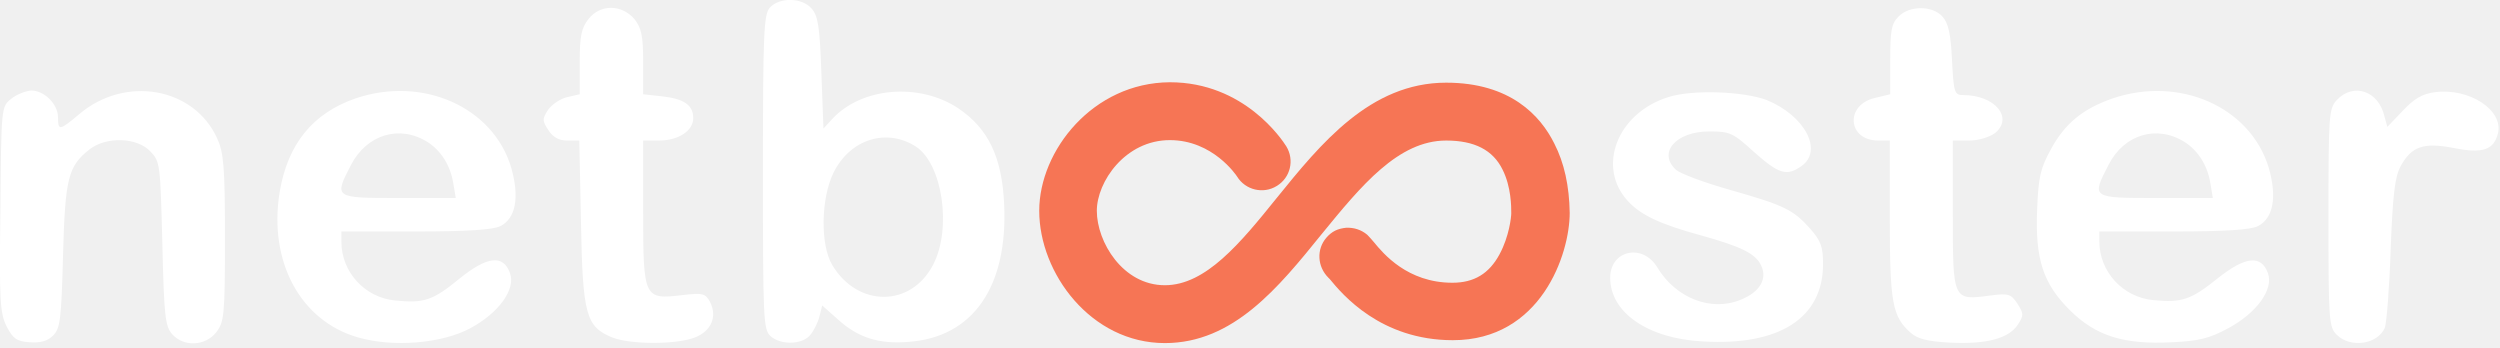
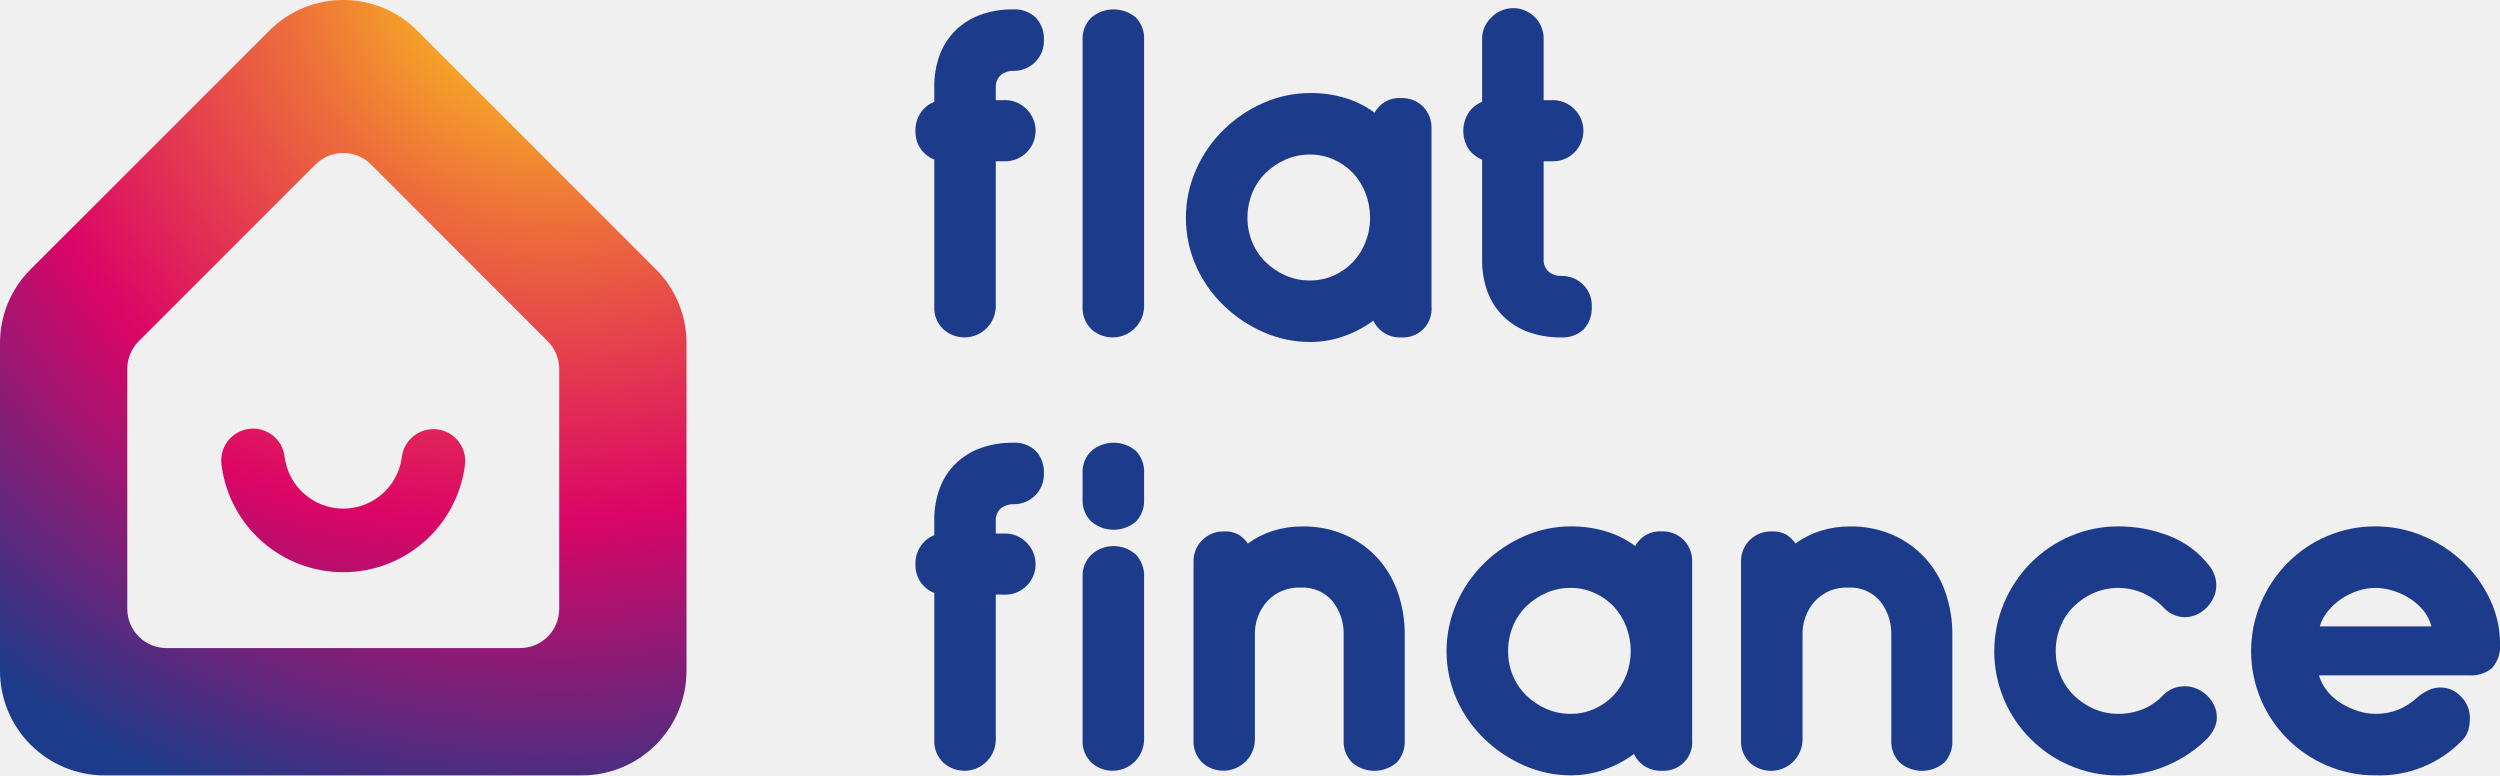
- <svg xmlns="http://www.w3.org/2000/svg" width="144" height="20" viewBox="0 0 144 20" fill="none">
-   <path fill-rule="evenodd" clip-rule="evenodd" d="M89.525 8.262C88.732 6.667 87.001 4.762 83.299 4.762C78.923 4.762 76.063 8.286 73.538 11.405C71.447 14 69.452 16.429 67.096 16.429C64.668 16.429 63.177 13.929 63.177 12.143C63.177 10.476 64.812 8.071 67.384 8.071C69.86 8.071 71.207 10.095 71.255 10.167C71.735 10.952 72.769 11.191 73.538 10.714C74.332 10.238 74.572 9.214 74.091 8.429C73.851 8.048 71.663 4.738 67.384 4.738C62.961 4.762 59.86 8.667 59.86 12.143C59.86 15.738 62.841 19.762 67.096 19.762C71.038 19.762 73.635 16.571 76.135 13.476C78.394 10.714 80.534 8.095 83.299 8.095C84.933 8.095 85.991 8.643 86.544 9.762C87.049 10.762 87.049 11.905 87.049 12.286C87.049 12.5 86.929 13.619 86.376 14.643C85.775 15.762 84.909 16.286 83.659 16.286C81.063 16.286 79.669 14.595 79.14 13.952C78.996 13.786 78.899 13.667 78.755 13.524C78.419 13.238 77.986 13.095 77.529 13.119C77.313 13.143 77.096 13.191 76.904 13.286C76.712 13.381 76.543 13.524 76.399 13.691C75.822 14.357 75.87 15.357 76.519 16L76.591 16.071C77.313 16.952 79.524 19.595 83.683 19.595C88.756 19.595 90.415 14.643 90.415 12.262C90.391 10.714 90.102 9.381 89.525 8.262Z" fill="#F67555" />
-   <path fill-rule="evenodd" clip-rule="evenodd" d="M44.354 0.429C43.993 0.81 43.945 1.833 43.945 9.905C43.945 18.381 43.969 18.976 44.378 19.357C44.955 19.881 46.157 19.857 46.638 19.333C46.854 19.095 47.094 18.619 47.191 18.262L47.359 17.595L48.272 18.405C49.426 19.452 50.628 19.833 52.335 19.691C56.037 19.429 58.057 16.524 57.84 11.786C57.72 9.048 56.927 7.405 55.196 6.238C52.936 4.738 49.595 5.024 47.912 6.881L47.431 7.405L47.311 4.19C47.215 1.476 47.118 0.905 46.734 0.476C46.181 -0.143 44.907 -0.167 44.354 0.429ZM33.897 1.095C33.488 1.619 33.392 2.071 33.392 3.571V5.429L32.67 5.595C32.262 5.69 31.781 6.024 31.565 6.333C31.228 6.857 31.228 6.952 31.589 7.5C31.853 7.905 32.19 8.095 32.67 8.095H33.368L33.464 12.809C33.56 18.119 33.752 18.809 35.243 19.429C36.3 19.857 38.993 19.857 40.051 19.429C40.988 19.048 41.325 18.214 40.892 17.381C40.628 16.905 40.483 16.857 39.282 17C37.094 17.262 37.046 17.167 37.046 12.214V8.095H37.959C39.089 8.095 39.931 7.524 39.931 6.81C39.931 6.048 39.402 5.69 38.127 5.548L37.046 5.429V3.571C37.046 2.071 36.95 1.619 36.541 1.095C35.796 0.238 34.57 0.238 33.897 1.095ZM109.358 0.952C108.95 1.357 108.877 1.738 108.877 3.429V5.429L107.988 5.643C106.257 6.048 106.425 8.095 108.18 8.095H108.853V12.619C108.853 17.429 108.998 18.238 110.055 19.167C110.464 19.524 111.017 19.667 112.363 19.738C114.431 19.833 115.705 19.5 116.234 18.691C116.57 18.167 116.57 18.071 116.21 17.5C115.825 16.929 115.705 16.881 114.623 17.024C112.483 17.309 112.483 17.309 112.483 12.381V8.095H113.421C113.974 8.095 114.575 7.905 114.911 7.667C115.993 6.786 114.911 5.476 113.084 5.476C112.58 5.476 112.532 5.357 112.435 3.452C112.363 1.929 112.219 1.31 111.882 0.952C111.305 0.31 109.983 0.31 109.358 0.952ZM0.649 5.69C0.072 6.143 0.072 6.167 0.024 12.071C-0.048 17.333 -8.76654e-06 18.048 0.385 18.809C0.745 19.5 0.962 19.667 1.707 19.714C2.332 19.762 2.741 19.643 3.053 19.333C3.462 18.929 3.534 18.429 3.63 14.738C3.75 10.262 3.919 9.571 5.169 8.595C6.13 7.857 7.885 7.905 8.654 8.714C9.231 9.31 9.231 9.452 9.352 14.048C9.448 18.262 9.52 18.809 9.929 19.262C10.602 20 11.828 19.929 12.453 19.143C12.909 18.548 12.958 18.214 12.958 13.714C12.958 9.595 12.886 8.786 12.501 7.952C11.155 5.024 7.212 4.333 4.568 6.571C3.438 7.524 3.342 7.548 3.342 6.762C3.342 6 2.548 5.214 1.803 5.214C1.49 5.238 0.962 5.429 0.649 5.69ZM20.482 5.667C18.006 6.524 16.564 8.31 16.107 11.071C15.458 15.071 17.309 18.476 20.602 19.429C22.646 20.024 25.458 19.786 27.093 18.905C28.728 18.024 29.713 16.667 29.377 15.738C28.992 14.643 28.055 14.762 26.468 16.048C24.93 17.309 24.425 17.476 22.766 17.309C21.011 17.143 19.665 15.667 19.665 13.929V13.333H23.944C26.901 13.333 28.391 13.238 28.824 13.024C29.713 12.571 29.93 11.357 29.449 9.667C28.415 6.167 24.353 4.357 20.482 5.667ZM96.088 5.595C93.131 6.524 91.953 9.643 93.78 11.595C94.525 12.405 95.68 12.929 97.939 13.548C100.343 14.214 101.137 14.619 101.449 15.309C101.81 16.071 101.353 16.833 100.271 17.262C98.564 17.976 96.521 17.167 95.463 15.405C94.622 14 92.747 14.405 92.747 16C92.747 18 94.91 19.5 98.084 19.667C102.507 19.929 105.007 18.309 105.007 15.214C105.007 14.214 104.887 13.881 104.262 13.167C103.276 12.071 102.795 11.833 99.622 10.929C98.18 10.524 96.785 10 96.545 9.786C95.463 8.81 96.521 7.571 98.444 7.571C99.646 7.571 99.814 7.643 101.04 8.762C102.459 10.024 102.916 10.167 103.757 9.571C105.031 8.69 103.973 6.667 101.762 5.762C100.439 5.262 97.483 5.143 96.088 5.595ZM121.691 5.667C119.984 6.262 118.95 7.095 118.133 8.595C117.532 9.69 117.412 10.191 117.34 12.048C117.219 14.929 117.676 16.333 119.239 17.881C120.729 19.357 122.34 19.857 125.104 19.714C126.691 19.643 127.292 19.476 128.35 18.905C129.985 18.024 130.97 16.667 130.634 15.738C130.249 14.667 129.336 14.762 127.749 16.024C126.21 17.262 125.681 17.452 124.023 17.286C122.268 17.119 120.922 15.643 120.922 13.905V13.333H125.201C128.158 13.333 129.648 13.238 130.057 13.024C130.946 12.571 131.163 11.357 130.682 9.667C129.624 6.167 125.561 4.357 121.691 5.667ZM134.6 5.762C134.144 6.262 134.12 6.571 134.12 12.548C134.12 18.5 134.144 18.833 134.6 19.286C135.394 20.071 136.956 19.833 137.365 18.881C137.461 18.643 137.629 16.643 137.701 14.405C137.822 11.214 137.942 10.191 138.278 9.571C138.903 8.429 139.601 8.19 141.332 8.524C142.99 8.857 143.639 8.643 143.88 7.69C144.216 6.357 142.245 5.048 140.25 5.31C139.529 5.405 139.072 5.667 138.399 6.381L137.509 7.31L137.341 6.69C137.004 5.238 135.562 4.738 134.6 5.762ZM24.641 8.19C25.41 8.69 25.939 9.524 26.108 10.548L26.252 11.405H22.958C19.232 11.405 19.232 11.405 20.218 9.5C21.131 7.738 23.03 7.167 24.641 8.19ZM125.85 8.19C126.619 8.69 127.148 9.524 127.316 10.548L127.46 11.405H124.191C120.465 11.405 120.465 11.405 121.45 9.5C122.34 7.738 124.239 7.167 125.85 8.19ZM52.768 8.452C54.282 9.452 54.835 13.143 53.754 15.238C52.48 17.714 49.402 17.714 47.936 15.262C47.239 14.095 47.287 11.429 48.008 9.952C48.97 8 51.085 7.357 52.768 8.452Z" fill="white" />
+ <svg xmlns="http://www.w3.org/2000/svg" xmlns:xlink="http://www.w3.org/1999/xlink" width="157.131" height="48.733" viewBox="0 0 157.131 48.733">
+   <defs>
+     <radialGradient id="radial-gradient" cx="0.776" cy="-0.065" r="1.184" gradientTransform="translate(-0.065) scale(1.129 1)" gradientUnits="objectBoundingBox">
+       <stop offset="0" stop-color="#ffe314" />
+       <stop offset="0.299" stop-color="#ed6e3a" />
+       <stop offset="0.62" stop-color="#db0566" />
+       <stop offset="1" stop-color="#1c3b8a" />
+     </radialGradient>
+     <radialGradient id="radial-gradient-2" cx="1.277" cy="-3.349" r="6.413" gradientTransform="translate(0.207) scale(0.587 1)" xlink:href="#radial-gradient" />
+   </defs>
+   <g id="Logo" transform="translate(-57.831 -466.465)">
+     <g id="Сгруппировать_1" data-name="Сгруппировать 1">
+       <path id="Контур_1" data-name="Контур 1" d="M99.055,483.391l-15-15.005a6.574,6.574,0,0,0-9.289,0L59.756,483.391a6.527,6.527,0,0,0-1.925,4.645v20.591A6.577,6.577,0,0,0,64.4,515.2H94.411a6.577,6.577,0,0,0,6.568-6.57V488.036A6.526,6.526,0,0,0,99.055,483.391Zm-6.076,21.345a2.46,2.46,0,0,1-2.46,2.461H68.292a2.461,2.461,0,0,1-2.461-2.461V489.649a2.457,2.457,0,0,1,.721-1.74L77.665,476.8a2.461,2.461,0,0,1,3.48,0l11.114,11.114a2.461,2.461,0,0,1,.72,1.74Z" fill="url(#radial-gradient)" />
+       <path id="Контур_2" data-name="Контур 2" d="M85.321,493.452a2,2,0,0,0-2.233,1.735,3.712,3.712,0,0,1-7.365,0,2,2,0,1,0-3.968.5,7.711,7.711,0,0,0,15.3,0A2,2,0,0,0,85.321,493.452Z" fill="url(#radial-gradient-2)" />
+     </g>
+     <g id="Сгруппировать_3" data-name="Сгруппировать 3">
+       <g id="Сгруппировать_2" data-name="Сгруппировать 2">
+         <path id="Контур_3" data-name="Контур 3" d="M115.369,474.681a1.936,1.936,0,0,1,.329-1.131,1.865,1.865,0,0,1,.855-.684v-.92a5.625,5.625,0,0,1,.355-2.064,4.24,4.24,0,0,1,1.012-1.539,4.39,4.39,0,0,1,1.565-.959,5.867,5.867,0,0,1,2.011-.329,1.906,1.906,0,0,1,1.447.526,1.944,1.944,0,0,1,.5,1.393,1.858,1.858,0,0,1-.565,1.407,1.894,1.894,0,0,1-1.355.54,1.194,1.194,0,0,0-.789.262.971.971,0,0,0-.315.789v.789h.473a1.886,1.886,0,0,1,1.434.539,1.916,1.916,0,0,1-1.434,3.3h-.473v9.125a1.973,1.973,0,0,1-3.3,1.433,1.836,1.836,0,0,1-.565-1.433v-9.23a1.888,1.888,0,0,1-.855-.67A1.919,1.919,0,0,1,115.369,474.681Z" fill="#1c3b8a" />
+         <path id="Контур_4" data-name="Контур 4" d="M129.74,485.725a1.982,1.982,0,0,1-3.313,1.433,1.86,1.86,0,0,1-.552-1.433V468.974a1.826,1.826,0,0,1,.552-1.406,2.166,2.166,0,0,1,2.8,0,1.9,1.9,0,0,1,.513,1.406Z" fill="#1c3b8a" />
+         <path id="Контур_5" data-name="Контур 5" d="M140.179,472.314a7.377,7.377,0,0,1,2.261.329,5.923,5.923,0,0,1,1.788.907,1.736,1.736,0,0,1,1.657-.92,1.861,1.861,0,0,1,1.394.539,1.9,1.9,0,0,1,.526,1.38v11.176a1.794,1.794,0,0,1-1.92,1.946,1.824,1.824,0,0,1-1.735-1.052,7.113,7.113,0,0,1-1.841.973,6.27,6.27,0,0,1-2.13.368,7.214,7.214,0,0,1-2.932-.618,8.466,8.466,0,0,1-2.5-1.67,7.947,7.947,0,0,1-1.735-2.472,7.5,7.5,0,0,1,0-6.087,8.074,8.074,0,0,1,1.735-2.5,8.353,8.353,0,0,1,2.5-1.683A7.214,7.214,0,0,1,140.179,472.314Zm0,3.865a3.788,3.788,0,0,0-1.552.316,4.233,4.233,0,0,0-1.249.842,3.7,3.7,0,0,0-.841,1.262,4.036,4.036,0,0,0-.3,1.551,3.935,3.935,0,0,0,.3,1.538,3.719,3.719,0,0,0,.841,1.249,4.253,4.253,0,0,0,1.249.842,3.787,3.787,0,0,0,1.552.315,3.567,3.567,0,0,0,1.486-.315,3.79,3.79,0,0,0,1.2-.842,3.875,3.875,0,0,0,.789-1.249,4.1,4.1,0,0,0,.289-1.538,4.2,4.2,0,0,0-.289-1.551,3.851,3.851,0,0,0-.789-1.262,3.774,3.774,0,0,0-1.2-.842A3.568,3.568,0,0,0,140.179,476.179Z" fill="#1c3b8a" />
+         <path id="Контур_6" data-name="Контур 6" d="M154.852,472.761h.473a1.886,1.886,0,0,1,1.433.539,1.916,1.916,0,0,1-1.433,3.3h-.473v6.153a.968.968,0,0,0,.315.789,1.19,1.19,0,0,0,.789.263,1.921,1.921,0,0,1,1.354.526,1.814,1.814,0,0,1,.566,1.394,1.969,1.969,0,0,1-.5,1.433,1.927,1.927,0,0,1-1.446.513,5.877,5.877,0,0,1-2.012-.329,4.382,4.382,0,0,1-1.564-.96,4.238,4.238,0,0,1-1.013-1.538,5.645,5.645,0,0,1-.355-2.064v-6.285a1.885,1.885,0,0,1-.854-.67,2.131,2.131,0,0,1,0-2.275,1.862,1.862,0,0,1,.854-.684v-3.892a1.81,1.81,0,0,1,.566-1.393,1.909,1.909,0,0,1,3.3,1.393Z" fill="#1c3b8a" />
+         <path id="Контур_7" data-name="Контур 7" d="M115.369,501.917a1.931,1.931,0,0,1,.329-1.13,1.865,1.865,0,0,1,.855-.684v-.92a5.621,5.621,0,0,1,.355-2.064,4.24,4.24,0,0,1,1.012-1.539,4.406,4.406,0,0,1,1.565-.96,5.867,5.867,0,0,1,2.011-.328,1.9,1.9,0,0,1,1.447.526,1.944,1.944,0,0,1,.5,1.393,1.858,1.858,0,0,1-.565,1.407,1.893,1.893,0,0,1-1.355.539,1.2,1.2,0,0,0-.789.263.971.971,0,0,0-.315.789V500h.473a1.886,1.886,0,0,1,1.434.539,1.916,1.916,0,0,1-1.434,3.3h-.473v9.125a1.974,1.974,0,0,1-3.3,1.433,1.837,1.837,0,0,1-.565-1.433v-9.23a1.89,1.89,0,0,1-.855-.671A1.915,1.915,0,0,1,115.369,501.917Z" fill="#1c3b8a" />
+         <path id="Контур_8" data-name="Контур 8" d="M129.74,497.842a1.9,1.9,0,0,1-.513,1.407,2.169,2.169,0,0,1-2.8,0,1.827,1.827,0,0,1-.552-1.407v-1.631a1.824,1.824,0,0,1,.552-1.406,2.166,2.166,0,0,1,2.8,0,1.9,1.9,0,0,1,.513,1.406Zm0,15.12a1.983,1.983,0,0,1-3.313,1.433,1.86,1.86,0,0,1-.552-1.433V502.706a1.844,1.844,0,0,1,.552-1.38,2.087,2.087,0,0,1,2.8,0,1.919,1.919,0,0,1,.513,1.38Z" fill="#1c3b8a" />
+         <path id="Контур_9" data-name="Контур 9" d="M134.762,499.866a1.739,1.739,0,0,1,.934.211,1.99,1.99,0,0,1,.565.552,5.364,5.364,0,0,1,1.578-.8,6.121,6.121,0,0,1,1.867-.276,6.464,6.464,0,0,1,2.655.526,6.113,6.113,0,0,1,2.025,1.433,6.223,6.223,0,0,1,1.289,2.156,7.942,7.942,0,0,1,.447,2.7v6.6a1.938,1.938,0,0,1-.513,1.433,2.152,2.152,0,0,1-2.787,0,1.882,1.882,0,0,1-.539-1.433v-6.6a3.241,3.241,0,0,0-.7-2.116,2.447,2.447,0,0,0-2.012-.855,2.681,2.681,0,0,0-2.09.855,3.026,3.026,0,0,0-.776,2.116v6.6A1.983,1.983,0,0,1,133.4,514.4a1.861,1.861,0,0,1-.553-1.433V501.786a1.849,1.849,0,0,1,.553-1.381A1.882,1.882,0,0,1,134.762,499.866Z" fill="#1c3b8a" />
+         <path id="Контур_10" data-name="Контур 10" d="M156.561,499.551a7.377,7.377,0,0,1,2.261.329,5.9,5.9,0,0,1,1.788.907,1.736,1.736,0,0,1,1.657-.921,1.858,1.858,0,0,1,1.393.539,1.9,1.9,0,0,1,.526,1.381v11.176a1.792,1.792,0,0,1-1.919,1.945,1.82,1.82,0,0,1-1.735-1.052,7.1,7.1,0,0,1-1.841.974,6.27,6.27,0,0,1-2.13.368,7.23,7.23,0,0,1-2.932-.618,8.485,8.485,0,0,1-2.5-1.67,7.966,7.966,0,0,1-1.736-2.472,7.514,7.514,0,0,1,0-6.087,8.082,8.082,0,0,1,1.736-2.5,8.353,8.353,0,0,1,2.5-1.683A7.214,7.214,0,0,1,156.561,499.551Zm0,3.865a3.772,3.772,0,0,0-1.552.316,4.237,4.237,0,0,0-1.249.841,3.714,3.714,0,0,0-.841,1.262,4.045,4.045,0,0,0-.3,1.552,3.935,3.935,0,0,0,.3,1.538,3.719,3.719,0,0,0,.841,1.249,4.24,4.24,0,0,0,1.249.842,3.787,3.787,0,0,0,1.552.315,3.567,3.567,0,0,0,1.486-.315,3.79,3.79,0,0,0,1.2-.842,3.875,3.875,0,0,0,.789-1.249,4.1,4.1,0,0,0,.289-1.538,4.21,4.21,0,0,0-.289-1.552,3.872,3.872,0,0,0-.789-1.262,3.787,3.787,0,0,0-1.2-.841A3.553,3.553,0,0,0,156.561,503.416Z" fill="#1c3b8a" />
+         <path id="Контур_11" data-name="Контур 11" d="M169.182,499.866a1.739,1.739,0,0,1,.934.211,1.989,1.989,0,0,1,.565.552,5.364,5.364,0,0,1,1.578-.8,6.119,6.119,0,0,1,1.866-.276,6.47,6.47,0,0,1,2.657.526,6.119,6.119,0,0,1,2.024,1.433,6.223,6.223,0,0,1,1.289,2.156,7.967,7.967,0,0,1,.446,2.7v6.6a1.937,1.937,0,0,1-.512,1.433,2.152,2.152,0,0,1-2.787,0,1.882,1.882,0,0,1-.539-1.433v-6.6a3.241,3.241,0,0,0-.7-2.116,2.446,2.446,0,0,0-2.012-.855,2.683,2.683,0,0,0-2.091.855,3.03,3.03,0,0,0-.775,2.116v6.6a1.983,1.983,0,0,1-3.313,1.433,1.861,1.861,0,0,1-.553-1.433V501.786a1.849,1.849,0,0,1,.553-1.381A1.882,1.882,0,0,1,169.182,499.866Z" fill="#1c3b8a" />
+         <path id="Контур_12" data-name="Контур 12" d="M190.98,499.551a8.624,8.624,0,0,1,3.208.605,5.769,5.769,0,0,1,2.5,1.867,1.855,1.855,0,0,1,.342.618,2.033,2.033,0,0,1,.1.617,1.8,1.8,0,0,1-.17.763,2.243,2.243,0,0,1-.447.644,2.086,2.086,0,0,1-.631.434,1.771,1.771,0,0,1-.724.158,1.813,1.813,0,0,1-1.314-.578,4.137,4.137,0,0,0-1.315-.934,3.893,3.893,0,0,0-3.1-.013,4.237,4.237,0,0,0-1.249.841,3.714,3.714,0,0,0-.841,1.262,4.045,4.045,0,0,0-.3,1.552,3.936,3.936,0,0,0,.3,1.538,3.719,3.719,0,0,0,.841,1.249,4.24,4.24,0,0,0,1.249.842,3.782,3.782,0,0,0,1.551.315,4.037,4.037,0,0,0,1.552-.3,3.461,3.461,0,0,0,1.262-.881,2.008,2.008,0,0,1,.671-.434,2.036,2.036,0,0,1,.7-.118,1.816,1.816,0,0,1,.75.158,2.215,2.215,0,0,1,.631.42,2.114,2.114,0,0,1,.447.618,1.708,1.708,0,0,1,.171.749,1.574,1.574,0,0,1-.158.7,2.54,2.54,0,0,1-.42.618,8.011,8.011,0,0,1-2.564,1.723,7.734,7.734,0,0,1-3.038.618,7.579,7.579,0,0,1-3.05-.618,7.849,7.849,0,0,1-4.141-4.142,7.8,7.8,0,0,1,0-6.087,8.037,8.037,0,0,1,1.67-2.5,7.826,7.826,0,0,1,2.471-1.683A7.562,7.562,0,0,1,190.98,499.551Z" fill="#1c3b8a" />
+         <path id="Контур_13" data-name="Контур 13" d="M207.125,499.551a7.592,7.592,0,0,1,3.038.618,8.319,8.319,0,0,1,2.5,1.643,7.832,7.832,0,0,1,1.682,2.354,6.442,6.442,0,0,1,.619,2.748,2.057,2.057,0,0,1-.487,1.525,1.978,1.978,0,0,1-1.433.473h-9.466a2.877,2.877,0,0,0,.513.973,3.376,3.376,0,0,0,.854.762,4.668,4.668,0,0,0,1.065.5,3.584,3.584,0,0,0,1.117.184,3.724,3.724,0,0,0,1.447-.263,4.054,4.054,0,0,0,1.157-.736,2.758,2.758,0,0,1,.71-.473,1.8,1.8,0,0,1,.762-.185,1.76,1.76,0,0,1,1.315.579,1.885,1.885,0,0,1,.552,1.341,2.772,2.772,0,0,1-.1.763,1.506,1.506,0,0,1-.4.657,7.223,7.223,0,0,1-5.443,2.183,7.579,7.579,0,0,1-3.05-.618,7.849,7.849,0,0,1-4.141-4.142,7.8,7.8,0,0,1,0-6.087,8.036,8.036,0,0,1,1.67-2.5,7.826,7.826,0,0,1,2.471-1.683A7.562,7.562,0,0,1,207.125,499.551Zm0,3.865a3.492,3.492,0,0,0-1.1.184,4.293,4.293,0,0,0-1.025.5,3.876,3.876,0,0,0-.842.762,2.777,2.777,0,0,0-.526.973h7.021a2.569,2.569,0,0,0-.486-.973,3.5,3.5,0,0,0-.842-.762,4.409,4.409,0,0,0-1.065-.5A3.734,3.734,0,0,0,207.125,503.416Z" fill="#1c3b8a" />
+       </g>
+     </g>
+   </g>
</svg>
